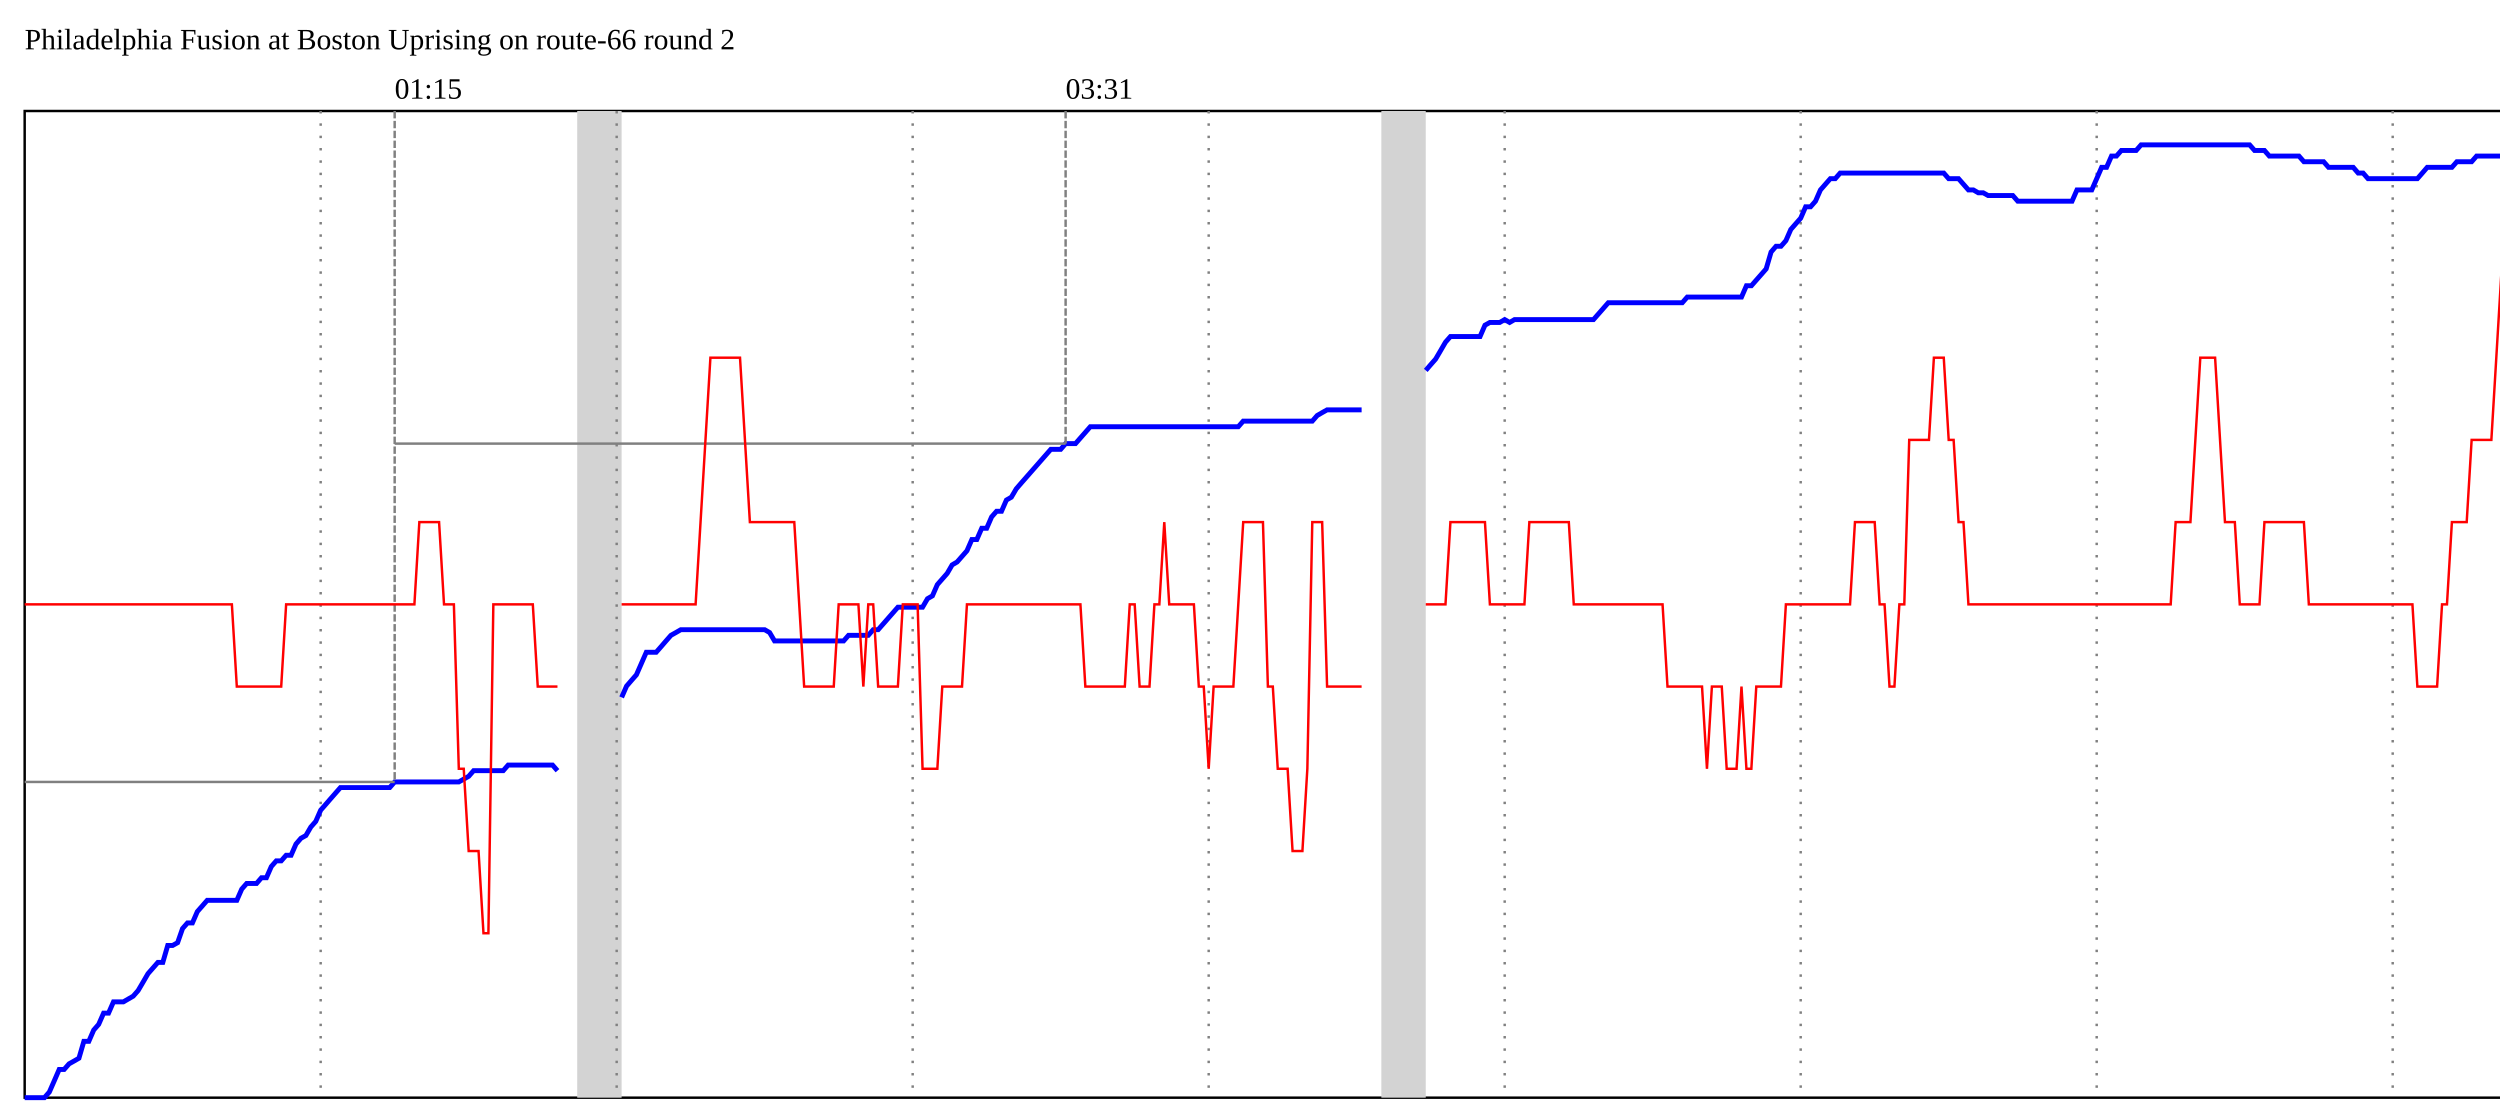
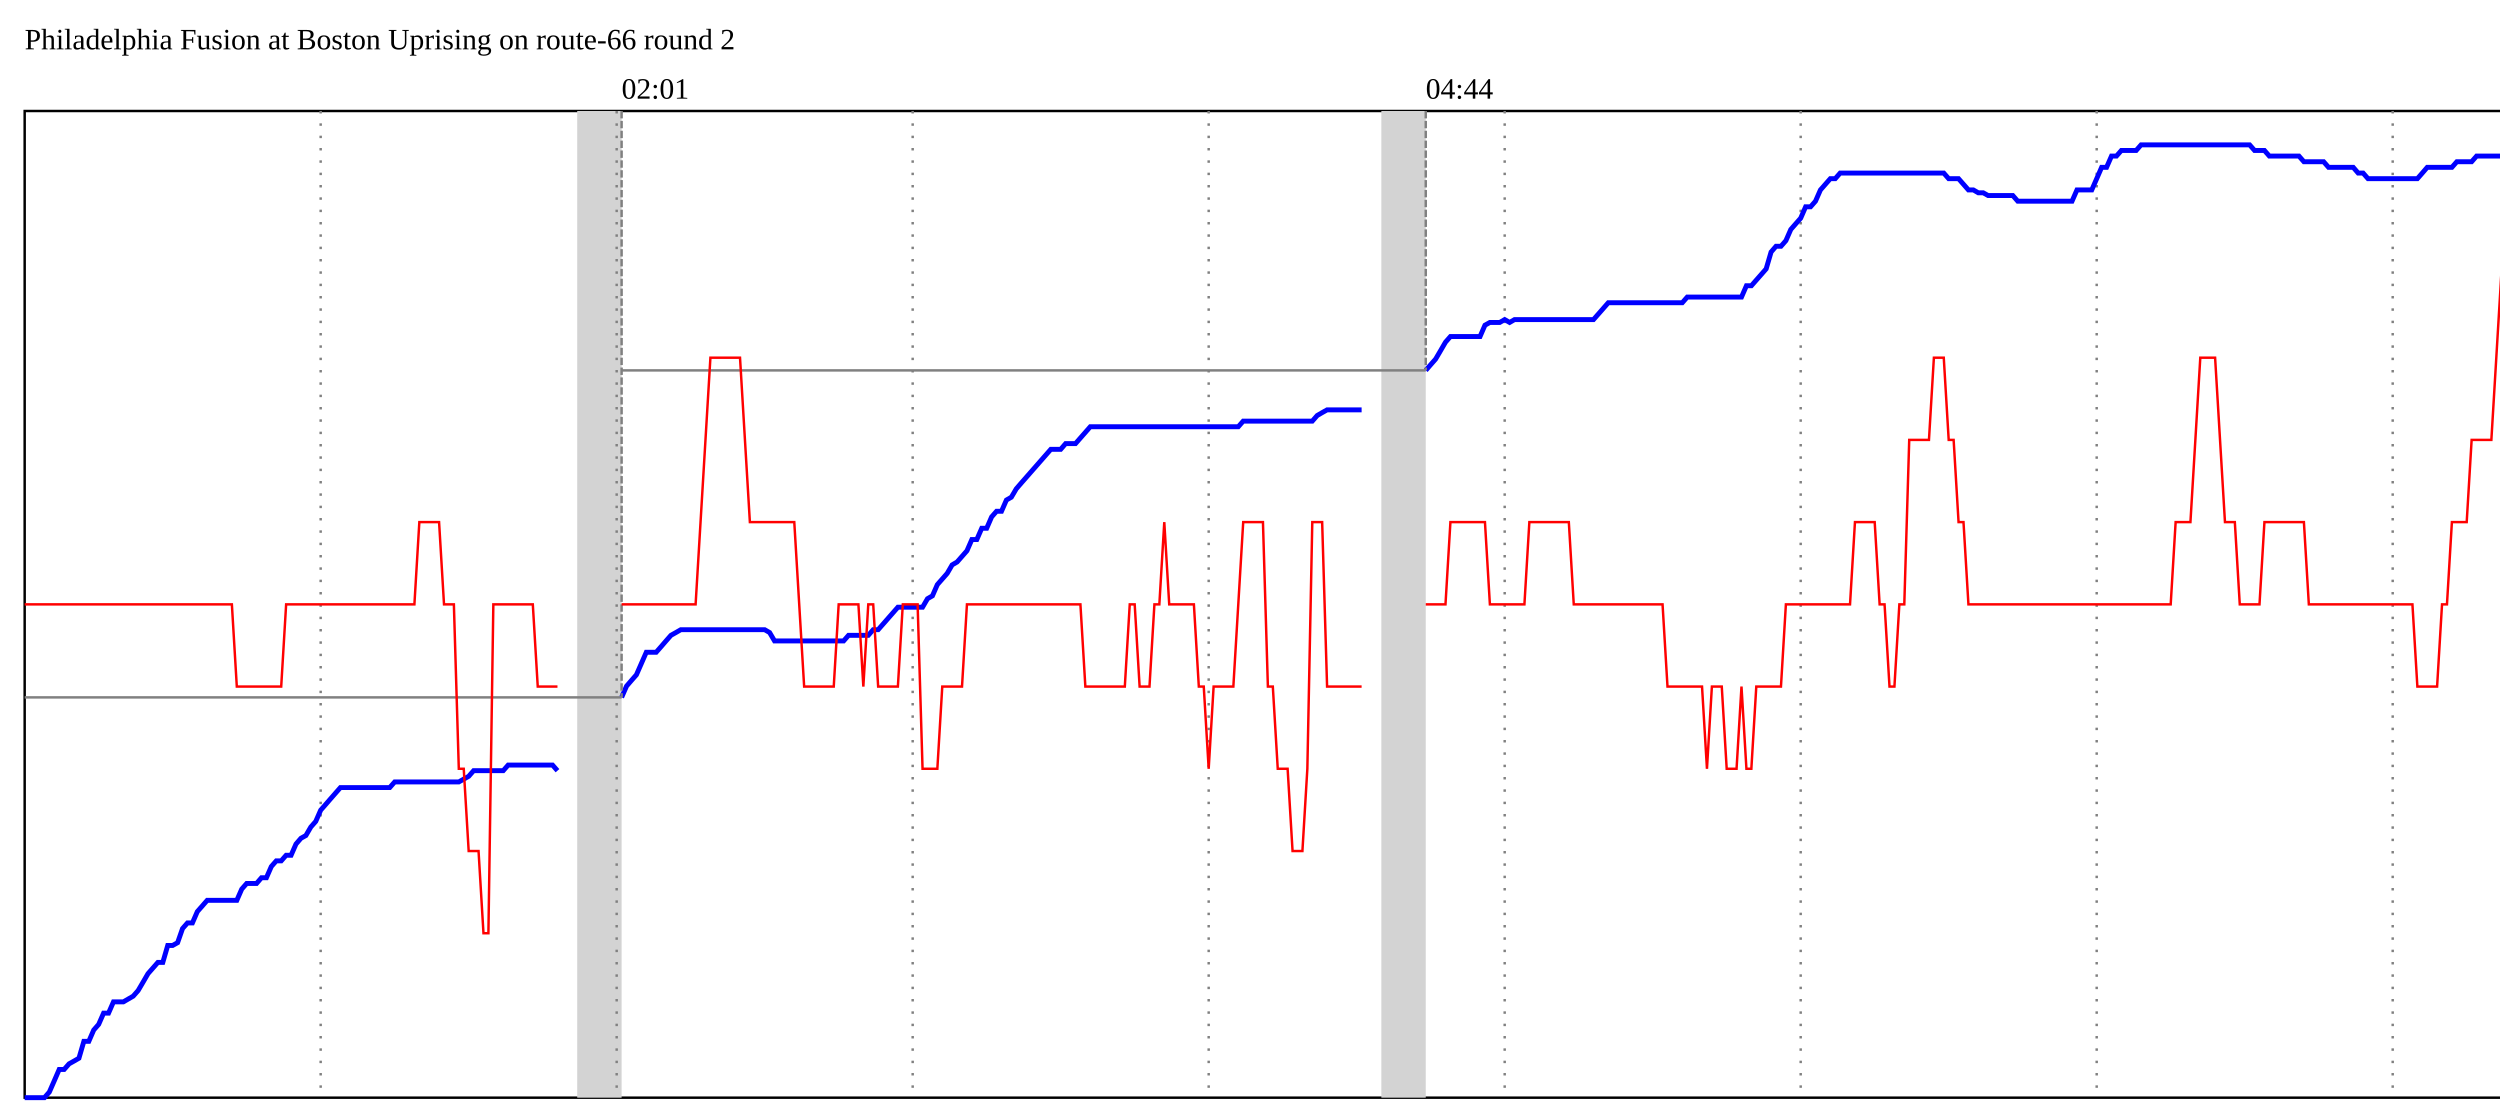
<svg xmlns="http://www.w3.org/2000/svg" baseProfile="full" height="100%" version="1.1" width="100%">
  <defs>
    <style type="text/css">
.player_lifelines {
  display: none
}

.player_lifeline {
  fill:none;
  stroke: green;
  stroke-width: 1;
  display: inline
}

.graph_border {
  fill: none;
  stroke: black;
}

.minute_ref_line {
  stroke: gray;
  stroke-width: 1;
  stroke-dasharray: 1,4
}

.progress_target_line {
  stroke: gray;
  stroke_width: 1;
  stroke-dasharray: 3,1
}

.progress_completion_line {
  stroke: gray;
  stroke_width: 1
}



        .replay_area {
        fill:lightgray;
        stroke: lightgray;
        stroke-width: 0
        }
        
        .payload_progress {
        fill:none;
        stroke: blue;
        stroke-width: 2
        }
        
        .player_advantage {
        fill:none;
        stroke: red;
        stroke-width: 1
        }
        </style>
  </defs>
  <text x="10" y="20">Philadelphia Fusion at Boston Uprising on route-66 round 2</text>
  <g class="graph" transform="translate(10, 45)">
    <rect class="graph_border" height="400" width="1012" x="0" y="0" />
    <g class="replays">
      <rect class="replay_area" height="400" width="18" x="224" y="0" />
      <rect class="replay_area" height="400" width="18" x="550" y="0" />
    </g>
    <g class="minute_ref">
      <line class="minute_ref_line" x1="120" x2="120" y1="0" y2="400" />
      <text x="120" y="420">1:00</text>
      <line class="minute_ref_line" x1="240" x2="240" y1="0" y2="400" />
      <text x="240" y="420">2:00</text>
      <line class="minute_ref_line" x1="360" x2="360" y1="0" y2="400" />
      <text x="360" y="420">3:00</text>
      <line class="minute_ref_line" x1="480" x2="480" y1="0" y2="400" />
      <text x="480" y="420">4:00</text>
      <line class="minute_ref_line" x1="600" x2="600" y1="0" y2="400" />
      <text x="600" y="420">5:00</text>
      <line class="minute_ref_line" x1="720" x2="720" y1="0" y2="400" />
      <text x="720" y="420">6:00</text>
      <line class="minute_ref_line" x1="840" x2="840" y1="0" y2="400" />
      <text x="840" y="420">7:00</text>
      <line class="minute_ref_line" x1="960" x2="960" y1="0" y2="400" />
      <text x="960" y="420">8:00</text>
    </g>
    <g class="player_lifelines">
      <polyline class="player_lifeline" points="0,30.769 206,30.769" />
      <polyline class="player_lifeline" points="242,30.769 502,30.769" />
      <polyline class="player_lifeline" points="522,30.769 1012,30.769" />
      <polyline class="player_lifeline" points="0,61.538 186,61.538" />
      <polyline class="player_lifeline" points="190,61.538 362,61.538" />
      <polyline class="player_lifeline" points="382,61.538 428,61.538" />
      <polyline class="player_lifeline" points="448,61.538 506,61.538" />
      <polyline class="player_lifeline" points="520,61.538 688,61.538" />
      <polyline class="player_lifeline" points="702,61.538 750,61.538" />
      <polyline class="player_lifeline" points="764,61.538 960,61.538" />
      <polyline class="player_lifeline" points="980,61.538 1012,61.538" />
      <polyline class="player_lifeline" points="0,92.308 84,92.308" />
      <polyline class="player_lifeline" points="106,92.308 184,92.308" />
      <polyline class="player_lifeline" points="190,92.308 362,92.308" />
      <polyline class="player_lifeline" points="372,92.308 450,92.308" />
      <polyline class="player_lifeline" points="458,92.308 512,92.308" />
      <polyline class="player_lifeline" points="522,92.308 664,92.308" />
      <polyline class="player_lifeline" points="684,92.308 1012,92.308" />
      <polyline class="player_lifeline" points="0,123.077 178,123.077" />
      <polyline class="player_lifeline" points="190,123.077 338,123.077" />
      <polyline class="player_lifeline" points="356,123.077 462,123.077" />
      <polyline class="player_lifeline" points="482,123.077 526,123.077" />
      <polyline class="player_lifeline" points="568,123.077 696,123.077" />
      <polyline class="player_lifeline" points="714,123.077 1012,123.077" />
      <polyline class="player_lifeline" points="0,153.846 174,153.846" />
      <polyline class="player_lifeline" points="190,153.846 314,153.846" />
      <polyline class="player_lifeline" points="330,153.846 474,153.846" />
      <polyline class="player_lifeline" points="494,153.846 1012,153.846" />
      <polyline class="player_lifeline" points="0,184.615 174,184.615" />
      <polyline class="player_lifeline" points="188,184.615 344,184.615" />
      <polyline class="player_lifeline" points="356,184.615 502,184.615" />
      <polyline class="player_lifeline" points="522,184.615 680,184.615" />
      <polyline class="player_lifeline" points="696,184.615 1012,184.615" />
      <polyline class="player_lifeline" points="0,215.385 460,215.385" />
      <polyline class="player_lifeline" points="480,215.385 762,215.385" />
      <polyline class="player_lifeline" points="780,215.385 880,215.385" />
      <polyline class="player_lifeline" points="892,215.385 982,215.385" />
      <polyline class="player_lifeline" points="1008,215.385 1012,215.385" />
      <polyline class="player_lifeline" points="0,246.154 158,246.154" />
      <polyline class="player_lifeline" points="170,246.154 340,246.154" />
      <polyline class="player_lifeline" points="356,246.154 740,246.154" />
      <polyline class="player_lifeline" points="756,246.154 960,246.154" />
      <polyline class="player_lifeline" points="970,246.154 1000,246.154" />
      <polyline class="player_lifeline" points="1012,246.154 1012,246.154" />
      <polyline class="player_lifeline" points="0,276.923 276,276.923" />
      <polyline class="player_lifeline" points="296,276.923 508,276.923" />
      <polyline class="player_lifeline" points="528,276.923 576,276.923" />
      <polyline class="player_lifeline" points="594,276.923 878,276.923" />
      <polyline class="player_lifeline" points="898,276.923 1010,276.923" />
      <polyline class="player_lifeline" points="1012,276.923 1012,276.923" />
      <polyline class="player_lifeline" points="0,307.692 294,307.692" />
      <polyline class="player_lifeline" points="314,307.692 776,307.692" />
      <polyline class="player_lifeline" points="788,307.692 906,307.692" />
      <polyline class="player_lifeline" points="926,307.692 1006,307.692" />
      <polyline class="player_lifeline" points="1012,307.692 1012,307.692" />
      <polyline class="player_lifeline" points="0,338.462 272,338.462" />
      <polyline class="player_lifeline" points="292,338.462 608,338.462" />
      <polyline class="player_lifeline" points="628,338.462 772,338.462" />
      <polyline class="player_lifeline" points="784,338.462 1002,338.462" />
      <polyline class="player_lifeline" points="1012,338.462 1012,338.462" />
      <polyline class="player_lifeline" points="0,369.231 274,369.231" />
      <polyline class="player_lifeline" points="294,369.231 490,369.231" />
      <polyline class="player_lifeline" points="510,369.231 758,369.231" />
      <polyline class="player_lifeline" points="778,369.231 870,369.231" />
      <polyline class="player_lifeline" points="890,369.231 990,369.231" />
      <polyline class="player_lifeline" points="1012,369.231 1012,369.231" />
    </g>
    <g class="progress">
      <polyline class="payload_progress" points="0,400 0,400.0 2,400.0 4,400.0 6,400.0 8,400.0 10,397.72 12,393.16 14,388.56 16,388.56 18,386.28 20,385.16 22,384.0 24,377.16 26,377.16 28,372.56 30,370.28 32,365.72 34,365.72 36,361.16 38,361.16 40,361.16 42,360.0 44,358.84 46,356.56 48,353.16 50,349.72 52,347.44 54,345.16 56,345.16 58,338.28 60,338.28 62,337.16 64,331.44 66,329.16 68,329.16 70,324.56 72,322.28 74,320.0 76,320.0 78,320.0 80,320.0 82,320.0 84,320.0 86,320.0 88,315.44 90,313.16 92,313.16 94,313.16 96,310.84 98,310.84 100,306.28 102,304.0 104,304.0 106,301.72 108,301.72 110,297.16 112,294.84 114,293.72 116,290.28 118,288.0 120,283.44 122,281.16 124,278.84 126,276.56 128,274.28 130,274.28 132,274.28 134,274.28 136,274.28 138,274.28 140,274.28 142,274.28 144,274.28 146,274.28 148,274.28 150,272.0 152,272.0 154,272.0 156,272.0 158,272.0 160,272.0 162,272.0 164,272.0 166,272.0 168,272.0 170,272.0 172,272.0 174,272.0 176,272.0 178,270.84 180,269.72 182,267.44 184,267.44 186,267.44 188,267.44 190,267.44 192,267.44 194,267.44 196,265.16 198,265.16 200,265.16 202,265.16 204,265.16 206,265.16 208,265.16 210,265.16 212,265.16 214,265.16 216,267.44" />
      <polyline class="payload_progress" points="242,237.72 244,233.16 246,230.84 248,228.56 250,224 252,219.44 254,219.44 256,219.44 258,217.16 260,214.84 262,212.56 264,211.44 266,210.28 268,210.28 270,210.28 272,210.28 274,210.28 276,210.28 278,210.28 280,210.28 282,210.28 284,210.28 286,210.28 288,210.28 290,210.28 292,210.28 294,210.28 296,210.28 298,210.28 300,210.28 302,211.44 304,214.84 306,214.84 308,214.84 310,214.84 312,214.84 314,214.84 316,214.84 318,214.84 320,214.84 322,214.84 324,214.84 326,214.84 328,214.84 330,214.84 332,214.84 334,212.56 336,212.56 338,212.56 340,212.56 342,212.56 344,210.28 346,210.28 348,208.0 350,205.72 352,203.44 354,201.16 356,201.16 358,201.16 360,201.16 362,201.16 364,201.16 366,197.72 368,196.56 370,192.0 372,189.72 374,187.44 376,184.0 378,182.84 380,180.56 382,178.28 384,173.72 386,173.72 388,169.16 390,169.16 392,164.56 394,162.28 396,162.28 398,157.72 400,156.56 402,153.16 404,150.84 406,148.56 408,146.28 410,144.0 412,141.72 414,139.44 416,137.16 418,137.16 420,137.16 422,134.84 424,134.84 426,134.84 428,132.56 430,130.28 432,128 434,128 436,128 438,128 440,128 442,128 444,128 446,128 448,128 450,128 452,128 454,128 456,128 458,128 460,128 462,128 464,128 466,128 468,128 470,128 472,128 474,128 476,128 478,128 480,128 482,128 484,128 486,128 488,128 490,128 492,128 494,125.72 496,125.72 498,125.72 500,125.72 502,125.72 504,125.72 506,125.72 508,125.72 510,125.72 512,125.72 514,125.72 516,125.72 518,125.72 520,125.72 522,125.72 524,123.44 526,122.28 528,121.16 530,121.16 532,121.16 534,121.16 536,121.16 538,121.16 540,121.16 542,121.16" />
      <polyline class="payload_progress" points="568,105.16 570,102.84 572,100.56 574,97.16 576,93.72 578,91.44 580,91.44 582,91.44 584,91.44 586,91.44 588,91.44 590,91.44 592,86.84 594,85.72 596,85.72 598,85.72 600,84.56 602,85.72 604,84.56 606,84.56 608,84.56 610,84.56 612,84.56 614,84.56 616,84.56 618,84.56 620,84.56 622,84.56 624,84.56 626,84.56 628,84.56 630,84.56 632,84.56 634,84.56 636,84.56 638,82.28 640,80 642,77.72 644,77.72 646,77.72 648,77.72 650,77.72 652,77.72 654,77.72 656,77.72 658,77.72 660,77.72 662,77.72 664,77.72 666,77.72 668,77.72 670,77.72 672,77.72 674,75.44 676,75.44 678,75.44 680,75.44 682,75.44 684,75.44 686,75.44 688,75.44 690,75.44 692,75.44 694,75.44 696,75.44 698,70.84 700,70.84 702,68.56 704,66.28 706,64 708,57.16 710,54.84 712,54.84 714,52.56 716,48.0 718,45.72 720,43.44 722,38.84 724,38.84 726,36.56 728,32 730,29.72 732,27.44 734,27.44 736,25.16 738,25.16 740,25.16 742,25.16 744,25.16 746,25.16 748,25.16 750,25.16 752,25.16 754,25.16 756,25.16 758,25.16 760,25.16 762,25.16 764,25.16 766,25.16 768,25.16 770,25.16 772,25.16 774,25.16 776,25.16 778,25.16 780,27.44 782,27.44 784,27.44 786,29.72 788,32 790,32 792,33.16 794,33.16 796,34.28 798,34.28 800,34.28 802,34.28 804,34.28 806,34.28 808,36.56 810,36.56 812,36.56 814,36.56 816,36.56 818,36.56 820,36.56 822,36.56 824,36.56 826,36.56 828,36.56 830,36.56 832,32 834,32 836,32 838,32 840,27.44 842,22.84 844,22.84 846,18.28 848,18.28 850,16 852,16 854,16 856,16 858,13.72 860,13.72 862,13.72 864,13.72 866,13.72 868,13.72 870,13.72 872,13.72 874,13.72 876,13.72 878,13.72 880,13.72 882,13.72 884,13.72 886,13.72 888,13.72 890,13.72 892,13.72 894,13.72 896,13.72 898,13.72 900,13.72 902,13.72 904,16 906,16 908,16 910,18.28 912,18.28 914,18.28 916,18.28 918,18.28 920,18.28 922,18.28 924,20.56 926,20.56 928,20.56 930,20.56 932,20.56 934,22.84 936,22.84 938,22.84 940,22.84 942,22.84 944,22.84 946,25.16 948,25.16 950,27.44 952,27.44 954,27.44 956,27.44 958,27.44 960,27.44 962,27.44 964,27.44 966,27.44 968,27.44 970,27.44 972,25.16 974,22.84 976,22.84 978,22.84 980,22.84 982,22.84 984,22.84 986,20.56 988,20.56 990,20.56 992,20.56 994,18.28 996,18.28 998,18.28 1000,18.28 1002,18.28 1004,18.28 1006,18.28 1008,18.28 1010,18.28 1012,400.0 1012,400.0" />
    </g>
    <g class="completion">
-       <line class="progress_target_line" x1="150" x2="150" y1="0" y2="272.0" />
-       <line class="progress_completion_line" x1="0" x2="150" y1="272.0" y2="272.0" />
-       <text x="150" y="-5">01:15</text>
-       <line class="progress_target_line" x1="422" x2="422" y1="0" y2="134.84" />
-       <line class="progress_completion_line" x1="150" x2="422" y1="134.84" y2="134.84" />
-       <text x="422" y="-5">03:31</text>
+       <line class="progress_target_line" x1="242" x2="242" y1="0" y2="237.72" />
+       <line class="progress_completion_line" x1="0" x2="242" y1="237.72" y2="237.72" />
+       <text x="242" y="-5">02:01</text>
+       <line class="progress_target_line" x1="568" x2="568" y1="0" y2="105.16" />
+       <line class="progress_completion_line" x1="242" x2="568" y1="105.16" y2="105.16" />
+       <text x="568" y="-5">04:44</text>
    </g>
    <g class="advantages">
      <polyline class="player_advantage" points="0,200.0 2,200.0 4,200.0 6,200.0 8,200.0 10,200.0 12,200.0 14,200.0 16,200.0 18,200.0 20,200.0 22,200.0 24,200.0 26,200.0 28,200.0 30,200.0 32,200.0 34,200.0 36,200.0 38,200.0 40,200.0 42,200.0 44,200.0 46,200.0 48,200.0 50,200.0 52,200.0 54,200.0 56,200.0 58,200.0 60,200.0 62,200.0 64,200.0 66,200.0 68,200.0 70,200.0 72,200.0 74,200.0 76,200.0 78,200.0 80,200.0 82,200.0 84,200.0 86,233.333 88,233.333 90,233.333 92,233.333 94,233.333 96,233.333 98,233.333 100,233.333 102,233.333 104,233.333 106,200.0 108,200.0 110,200.0 112,200.0 114,200.0 116,200.0 118,200.0 120,200.0 122,200.0 124,200.0 126,200.0 128,200.0 130,200.0 132,200.0 134,200.0 136,200.0 138,200.0 140,200.0 142,200.0 144,200.0 146,200.0 148,200.0 150,200.0 152,200.0 154,200.0 156,200.0 158,200.0 160,166.667 162,166.667 164,166.667 166,166.667 168,166.667 170,200.0 172,200.0 174,200.0 176,266.667 178,266.667 180,300.0 182,300.0 184,300.0 186,333.333 188,333.333 190,200.0 192,200.0 194,200.0 196,200.0 198,200.0 200,200.0 202,200.0 204,200.0 206,200.0 208,233.333 210,233.333 212,233.333 214,233.333 216,233.333" />
      <polyline class="player_advantage" points="242,200.0 244,200.0 246,200.0 248,200.0 250,200.0 252,200.0 254,200.0 256,200.0 258,200.0 260,200.0 262,200.0 264,200.0 266,200.0 268,200.0 270,200.0 272,200.0 274,166.667 276,133.333 278,100.0 280,100.0 282,100.0 284,100.0 286,100.0 288,100.0 290,100.0 292,133.333 294,166.667 296,166.667 298,166.667 300,166.667 302,166.667 304,166.667 306,166.667 308,166.667 310,166.667 312,166.667 314,200.0 316,233.333 318,233.333 320,233.333 322,233.333 324,233.333 326,233.333 328,233.333 330,200.0 332,200.0 334,200.0 336,200.0 338,200.0 340,233.333 342,200.0 344,200.0 346,233.333 348,233.333 350,233.333 352,233.333 354,233.333 356,200.0 358,200.0 360,200.0 362,200.0 364,266.667 366,266.667 368,266.667 370,266.667 372,233.333 374,233.333 376,233.333 378,233.333 380,233.333 382,200.0 384,200.0 386,200.0 388,200.0 390,200.0 392,200.0 394,200.0 396,200.0 398,200.0 400,200.0 402,200.0 404,200.0 406,200.0 408,200.0 410,200.0 412,200.0 414,200.0 416,200.0 418,200.0 420,200.0 422,200.0 424,200.0 426,200.0 428,200.0 430,233.333 432,233.333 434,233.333 436,233.333 438,233.333 440,233.333 442,233.333 444,233.333 446,233.333 448,200.0 450,200.0 452,233.333 454,233.333 456,233.333 458,200.0 460,200.0 462,166.667 464,200.0 466,200.0 468,200.0 470,200.0 472,200.0 474,200.0 476,233.333 478,233.333 480,266.667 482,233.333 484,233.333 486,233.333 488,233.333 490,233.333 492,200.0 494,166.667 496,166.667 498,166.667 500,166.667 502,166.667 504,233.333 506,233.333 508,266.667 510,266.667 512,266.667 514,300.0 516,300.0 518,300.0 520,266.667 522,166.667 524,166.667 526,166.667 528,233.333 530,233.333 532,233.333 534,233.333 536,233.333 538,233.333 540,233.333 542,233.333" />
      <polyline class="player_advantage" points="568,200.0 570,200.0 572,200.0 574,200.0 576,200.0 578,166.667 580,166.667 582,166.667 584,166.667 586,166.667 588,166.667 590,166.667 592,166.667 594,200.0 596,200.0 598,200.0 600,200.0 602,200.0 604,200.0 606,200.0 608,200.0 610,166.667 612,166.667 614,166.667 616,166.667 618,166.667 620,166.667 622,166.667 624,166.667 626,166.667 628,200.0 630,200.0 632,200.0 634,200.0 636,200.0 638,200.0 640,200.0 642,200.0 644,200.0 646,200.0 648,200.0 650,200.0 652,200.0 654,200.0 656,200.0 658,200.0 660,200.0 662,200.0 664,200.0 666,233.333 668,233.333 670,233.333 672,233.333 674,233.333 676,233.333 678,233.333 680,233.333 682,266.667 684,233.333 686,233.333 688,233.333 690,266.667 692,266.667 694,266.667 696,233.333 698,266.667 700,266.667 702,233.333 704,233.333 706,233.333 708,233.333 710,233.333 712,233.333 714,200.0 716,200.0 718,200.0 720,200.0 722,200.0 724,200.0 726,200.0 728,200.0 730,200.0 732,200.0 734,200.0 736,200.0 738,200.0 740,200.0 742,166.667 744,166.667 746,166.667 748,166.667 750,166.667 752,200.0 754,200.0 756,233.333 758,233.333 760,200.0 762,200.0 764,133.333 766,133.333 768,133.333 770,133.333 772,133.333 774,100.0 776,100.0 778,100.0 780,133.333 782,133.333 784,166.667 786,166.667 788,200.0 790,200.0 792,200.0 794,200.0 796,200.0 798,200.0 800,200.0 802,200.0 804,200.0 806,200.0 808,200.0 810,200.0 812,200.0 814,200.0 816,200.0 818,200.0 820,200.0 822,200.0 824,200.0 826,200.0 828,200.0 830,200.0 832,200.0 834,200.0 836,200.0 838,200.0 840,200.0 842,200.0 844,200.0 846,200.0 848,200.0 850,200.0 852,200.0 854,200.0 856,200.0 858,200.0 860,200.0 862,200.0 864,200.0 866,200.0 868,200.0 870,200.0 872,166.667 874,166.667 876,166.667 878,166.667 880,133.333 882,100.0 884,100.0 886,100.0 888,100.0 890,133.333 892,166.667 894,166.667 896,166.667 898,200.0 900,200.0 902,200.0 904,200.0 906,200.0 908,166.667 910,166.667 912,166.667 914,166.667 916,166.667 918,166.667 920,166.667 922,166.667 924,166.667 926,200.0 928,200.0 930,200.0 932,200.0 934,200.0 936,200.0 938,200.0 940,200.0 942,200.0 944,200.0 946,200.0 948,200.0 950,200.0 952,200.0 954,200.0 956,200.0 958,200.0 960,200.0 962,200.0 964,200.0 966,200.0 968,200.0 970,233.333 972,233.333 974,233.333 976,233.333 978,233.333 980,200.0 982,200.0 984,166.667 986,166.667 988,166.667 990,166.667 992,133.333 994,133.333 996,133.333 998,133.333 1000,133.333 1002,100.0 1004,66.667 1006,66.667 1008,66.667 1010,66.667 1012,33.333 1012,200.0" />
    </g>
  </g>
</svg>
